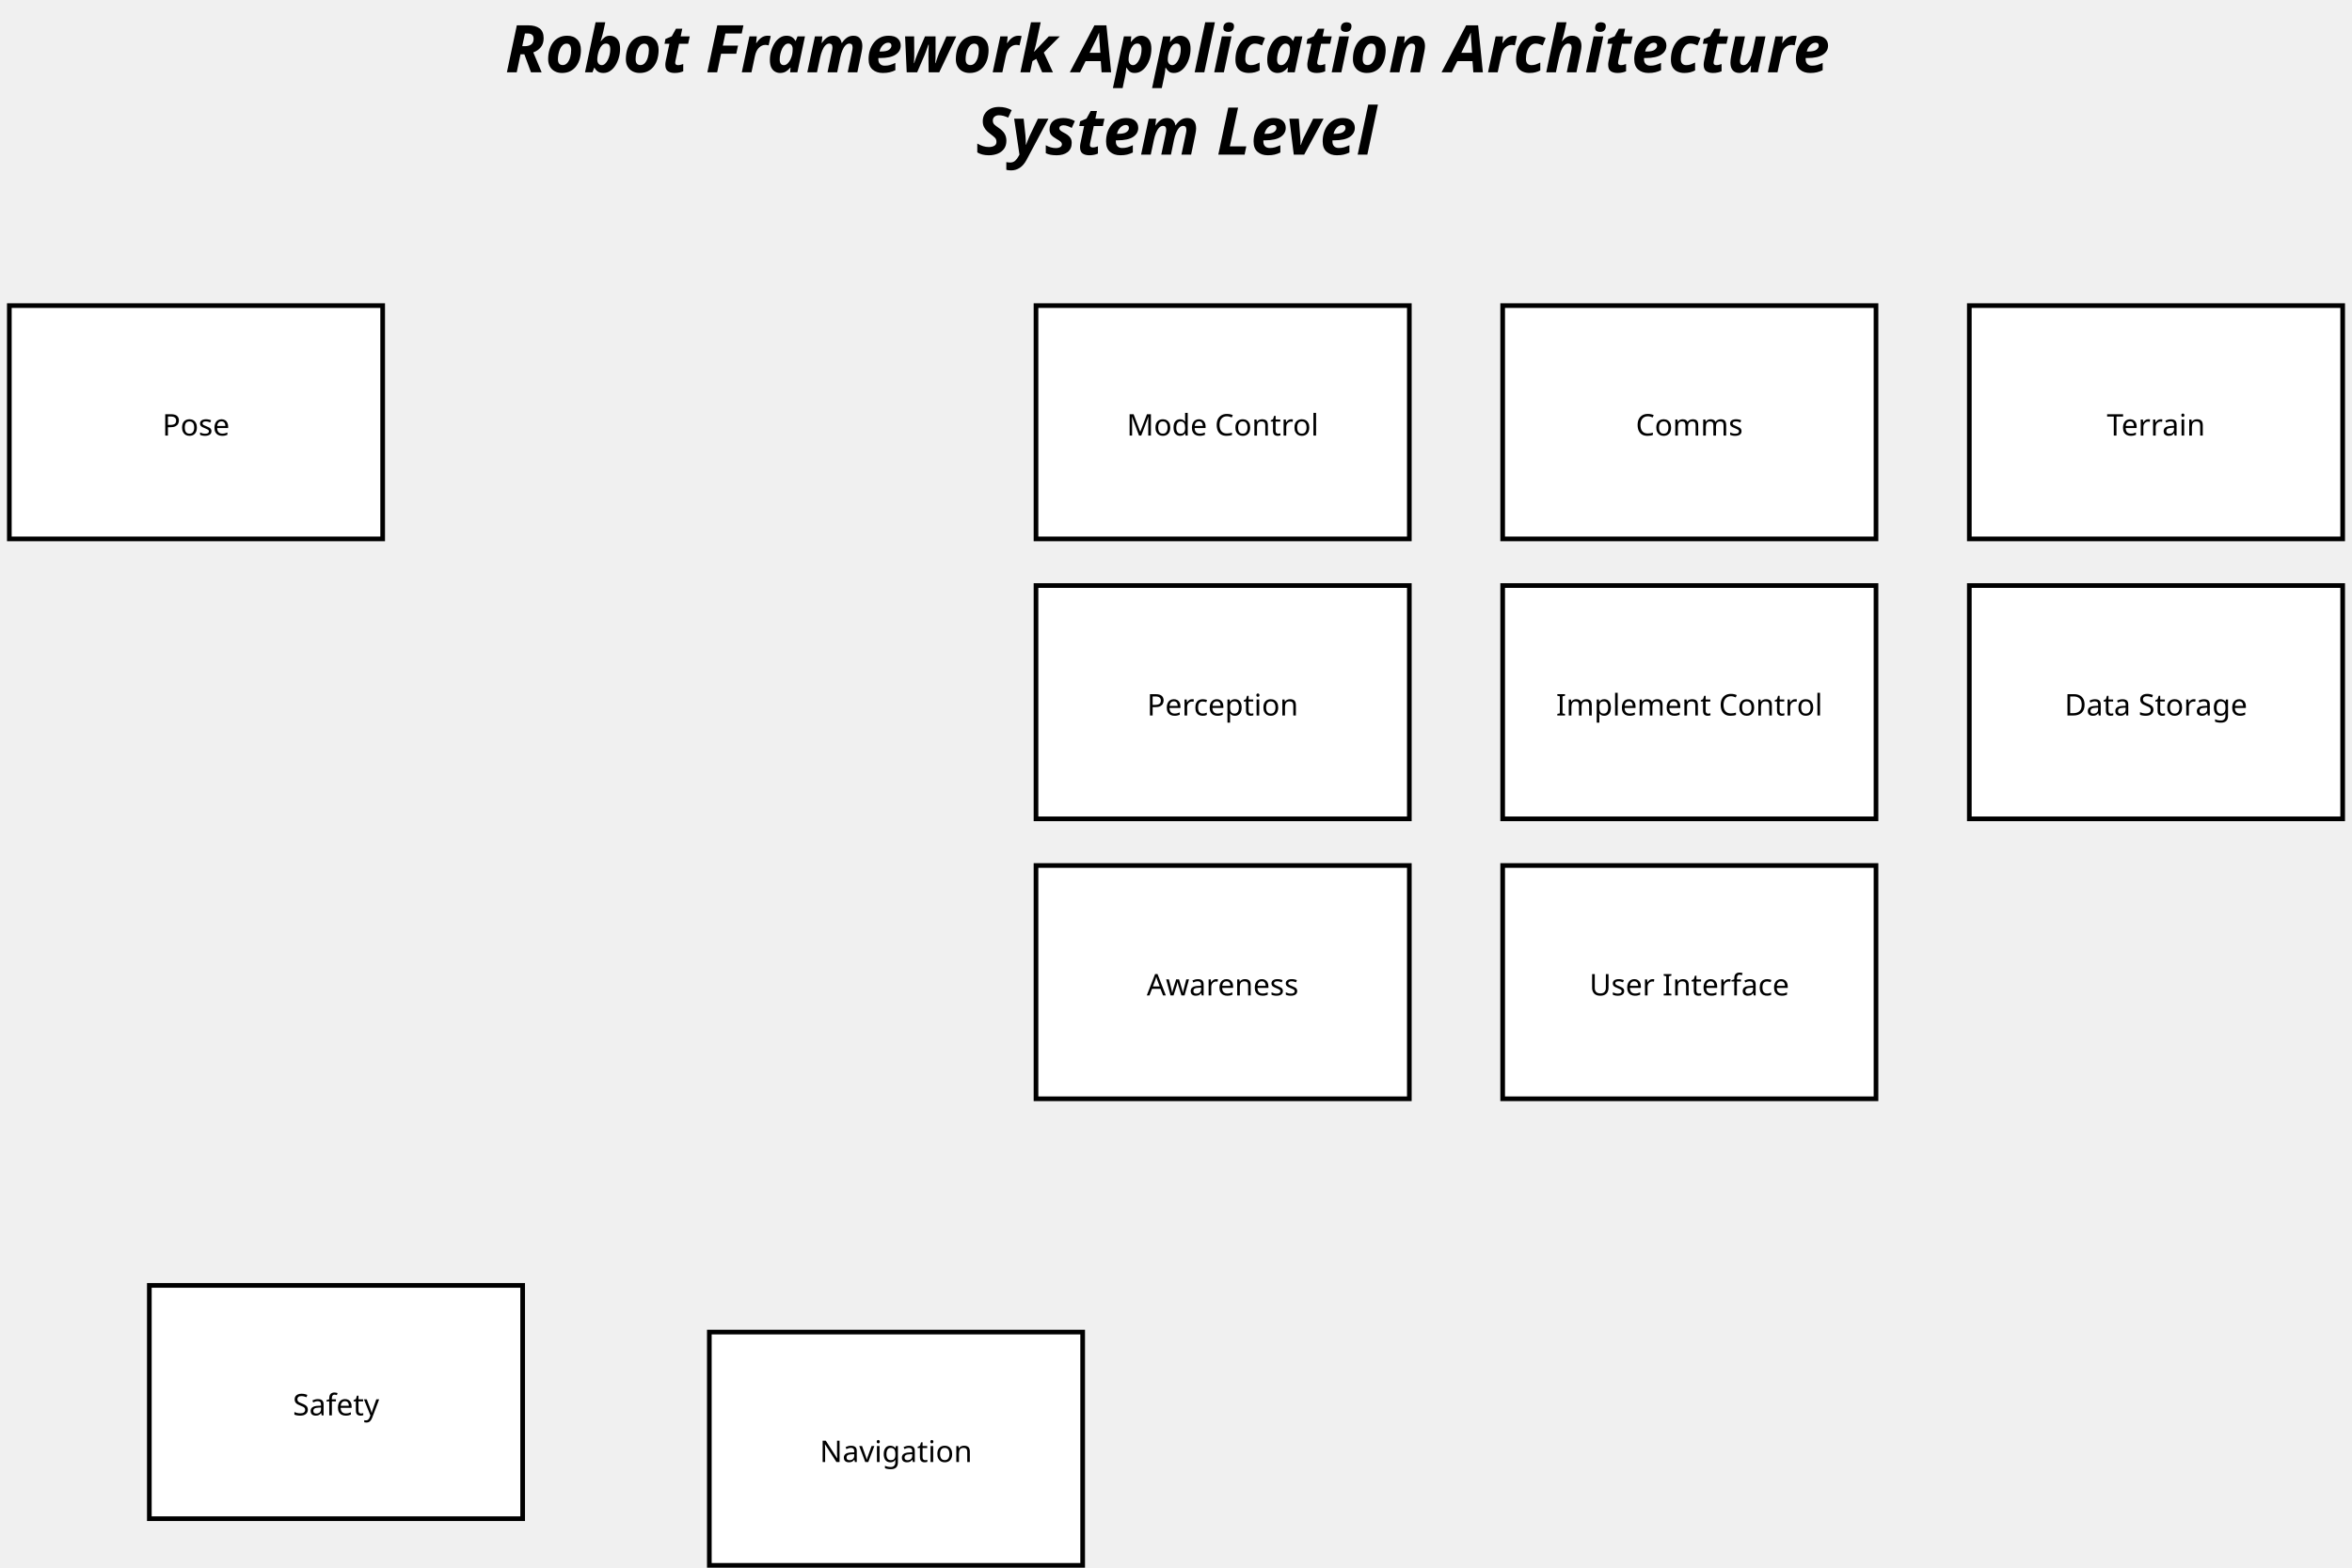
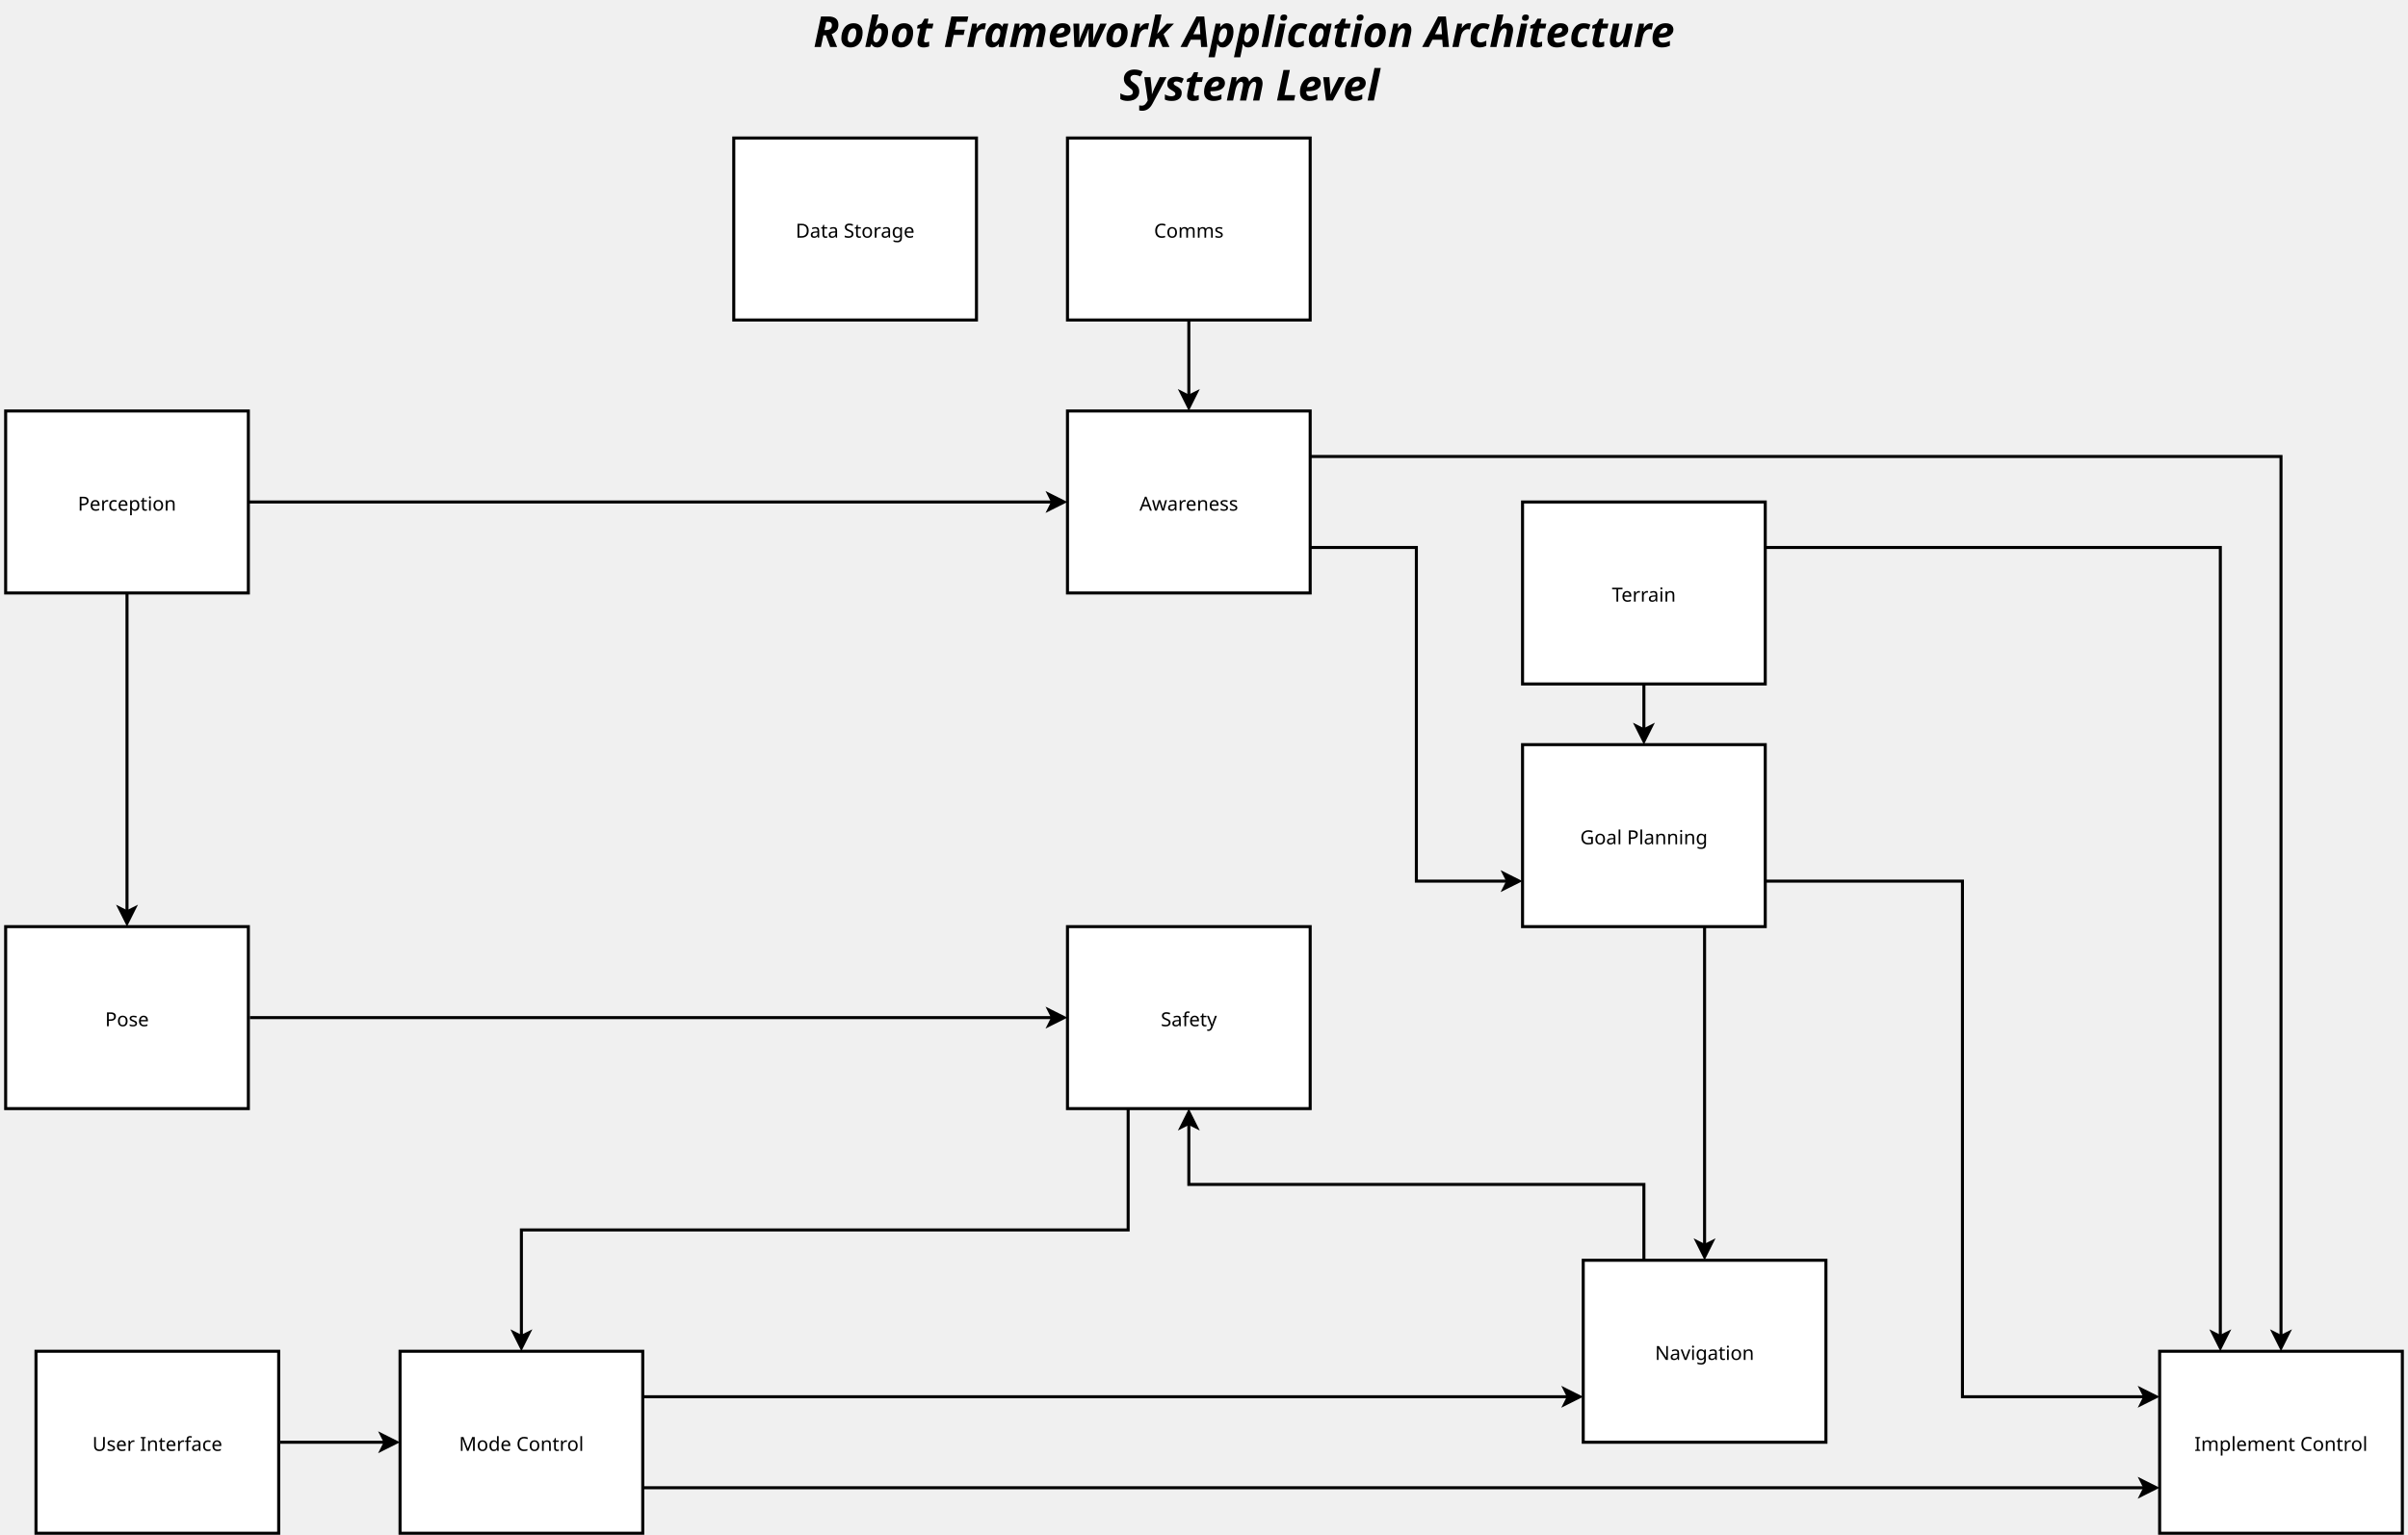
- <svg xmlns="http://www.w3.org/2000/svg" width="51cm" height="34cm" viewBox="-41 9 1002 672">
+ <svg xmlns="http://www.w3.org/2000/svg" width="80cm" height="51cm" viewBox="-361 -11 1582 1012">
  <g id="Background">
    <g>
-       <rect style="fill: #ffffff; fill-opacity: 1; stroke-opacity: 1; stroke-width: 2; stroke: #000000" x="-40" y="140" width="160" height="100" rx="0" ry="0" />
-       <text font-size="12.8" style="fill: #000000; fill-opacity: 1; stroke: none;text-anchor:middle;font-family:sans-serif;font-style:normal;font-weight:normal" x="40" y="195.7">
-         <tspan x="40" y="195.7">Pose</tspan>
+       <rect style="fill: #ffffff; fill-opacity: 1; stroke-opacity: 1; stroke-width: 2; stroke: #000000" x="-360" y="600" width="160" height="120" rx="0" ry="0" />
+       <text font-size="12.8" style="fill: #000000; fill-opacity: 1; stroke: none;text-anchor:middle;font-family:sans-serif;font-style:normal;font-weight:normal" x="-280" y="665.7">
+         <tspan x="-280" y="665.7">Pose</tspan>
      </text>
    </g>
-     <text font-size="28.222" style="fill: #000000; fill-opacity: 1; stroke: none;text-anchor:middle;font-family:Sans;font-style:italic;font-weight:700" x="460" y="40">
-       <tspan x="460" y="40">Robot Framework Application Architecture</tspan>
-       <tspan x="460" y="75.278">System Level</tspan>
+     <text font-size="28.222" style="fill: #000000; fill-opacity: 1; stroke: none;text-anchor:middle;font-family:Sans;font-style:italic;font-weight:700" x="460" y="20">
+       <tspan x="460" y="20">Robot Framework Application Architecture</tspan>
+       <tspan x="460" y="55.278">System Level</tspan>
    </text>
    <g>
-       <rect style="fill: #ffffff; fill-opacity: 1; stroke-opacity: 1; stroke-width: 2; stroke: #000000" x="400" y="140" width="160" height="100" rx="0" ry="0" />
-       <text font-size="12.8" style="fill: #000000; fill-opacity: 1; stroke: none;text-anchor:middle;font-family:sans-serif;font-style:normal;font-weight:normal" x="480" y="195.7">
-         <tspan x="480" y="195.7">Mode Control</tspan>
+       <rect style="fill: #ffffff; fill-opacity: 1; stroke-opacity: 1; stroke-width: 2; stroke: #000000" x="-100" y="880" width="160" height="120" rx="0" ry="0" />
+       <text font-size="12.8" style="fill: #000000; fill-opacity: 1; stroke: none;text-anchor:middle;font-family:sans-serif;font-style:normal;font-weight:normal" x="-20" y="945.7">
+         <tspan x="-20" y="945.7">Mode Control</tspan>
      </text>
    </g>
    <g>
-       <rect style="fill: #ffffff; fill-opacity: 1; stroke-opacity: 1; stroke-width: 2; stroke: #000000" x="20" y="560" width="160" height="100" rx="0" ry="0" />
-       <text font-size="12.8" style="fill: #000000; fill-opacity: 1; stroke: none;text-anchor:middle;font-family:sans-serif;font-style:normal;font-weight:normal" x="100" y="615.7">
-         <tspan x="100" y="615.7">Safety</tspan>
+       <rect style="fill: #ffffff; fill-opacity: 1; stroke-opacity: 1; stroke-width: 2; stroke: #000000" x="340" y="600" width="160" height="120" rx="0" ry="0" />
+       <text font-size="12.8" style="fill: #000000; fill-opacity: 1; stroke: none;text-anchor:middle;font-family:sans-serif;font-style:normal;font-weight:normal" x="420" y="665.7">
+         <tspan x="420" y="665.7">Safety</tspan>
      </text>
    </g>
    <g>
-       <rect style="fill: #ffffff; fill-opacity: 1; stroke-opacity: 1; stroke-width: 2; stroke: #000000" x="260" y="580" width="160" height="100" rx="0" ry="0" />
-       <text font-size="12.8" style="fill: #000000; fill-opacity: 1; stroke: none;text-anchor:middle;font-family:sans-serif;font-style:normal;font-weight:normal" x="340" y="635.7">
-         <tspan x="340" y="635.7">Navigation</tspan>
+       <rect style="fill: #ffffff; fill-opacity: 1; stroke-opacity: 1; stroke-width: 2; stroke: #000000" x="680" y="820" width="160" height="120" rx="0" ry="0" />
+       <text font-size="12.8" style="fill: #000000; fill-opacity: 1; stroke: none;text-anchor:middle;font-family:sans-serif;font-style:normal;font-weight:normal" x="760" y="885.7">
+         <tspan x="760" y="885.7">Navigation</tspan>
      </text>
    </g>
    <g>
-       <rect style="fill: #ffffff; fill-opacity: 1; stroke-opacity: 1; stroke-width: 2; stroke: #000000" x="400" y="260" width="160" height="100" rx="0" ry="0" />
-       <text font-size="12.8" style="fill: #000000; fill-opacity: 1; stroke: none;text-anchor:middle;font-family:sans-serif;font-style:normal;font-weight:normal" x="480" y="315.7">
-         <tspan x="480" y="315.7">Perception</tspan>
+       <rect style="fill: #ffffff; fill-opacity: 1; stroke-opacity: 1; stroke-width: 2; stroke: #000000" x="-360" y="260" width="160" height="120" rx="0" ry="0" />
+       <text font-size="12.8" style="fill: #000000; fill-opacity: 1; stroke: none;text-anchor:middle;font-family:sans-serif;font-style:normal;font-weight:normal" x="-280" y="325.7">
+         <tspan x="-280" y="325.7">Perception</tspan>
      </text>
    </g>
    <g>
-       <rect style="fill: #ffffff; fill-opacity: 1; stroke-opacity: 1; stroke-width: 2; stroke: #000000" x="400" y="380" width="160" height="100" rx="0" ry="0" />
-       <text font-size="12.8" style="fill: #000000; fill-opacity: 1; stroke: none;text-anchor:middle;font-family:sans-serif;font-style:normal;font-weight:normal" x="480" y="435.7">
-         <tspan x="480" y="435.7">Awareness</tspan>
+       <rect style="fill: #ffffff; fill-opacity: 1; stroke-opacity: 1; stroke-width: 2; stroke: #000000" x="340" y="260" width="160" height="120" rx="0" ry="0" />
+       <text font-size="12.8" style="fill: #000000; fill-opacity: 1; stroke: none;text-anchor:middle;font-family:sans-serif;font-style:normal;font-weight:normal" x="420" y="325.7">
+         <tspan x="420" y="325.7">Awareness</tspan>
      </text>
    </g>
    <g>
-       <rect style="fill: #ffffff; fill-opacity: 1; stroke-opacity: 1; stroke-width: 2; stroke: #000000" x="600" y="140" width="160" height="100" rx="0" ry="0" />
-       <text font-size="12.8" style="fill: #000000; fill-opacity: 1; stroke: none;text-anchor:middle;font-family:sans-serif;font-style:normal;font-weight:normal" x="680" y="195.7">
-         <tspan x="680" y="195.7">Comms</tspan>
+       <rect style="fill: #ffffff; fill-opacity: 1; stroke-opacity: 1; stroke-width: 2; stroke: #000000" x="340" y="80" width="160" height="120" rx="0" ry="0" />
+       <text font-size="12.8" style="fill: #000000; fill-opacity: 1; stroke: none;text-anchor:middle;font-family:sans-serif;font-style:normal;font-weight:normal" x="420" y="145.7">
+         <tspan x="420" y="145.7">Comms</tspan>
      </text>
    </g>
    <g>
-       <rect style="fill: #ffffff; fill-opacity: 1; stroke-opacity: 1; stroke-width: 2; stroke: #000000" x="600" y="260" width="160" height="100" rx="0" ry="0" />
-       <text font-size="12.8" style="fill: #000000; fill-opacity: 1; stroke: none;text-anchor:middle;font-family:sans-serif;font-style:normal;font-weight:normal" x="680" y="315.7">
-         <tspan x="680" y="315.7">Implement Control</tspan>
+       <rect style="fill: #ffffff; fill-opacity: 1; stroke-opacity: 1; stroke-width: 2; stroke: #000000" x="1060" y="880" width="160" height="120" rx="0" ry="0" />
+       <text font-size="12.8" style="fill: #000000; fill-opacity: 1; stroke: none;text-anchor:middle;font-family:sans-serif;font-style:normal;font-weight:normal" x="1140" y="945.7">
+         <tspan x="1140" y="945.7">Implement Control</tspan>
      </text>
    </g>
    <g>
-       <rect style="fill: #ffffff; fill-opacity: 1; stroke-opacity: 1; stroke-width: 2; stroke: #000000" x="600" y="380" width="160" height="100" rx="0" ry="0" />
-       <text font-size="12.8" style="fill: #000000; fill-opacity: 1; stroke: none;text-anchor:middle;font-family:sans-serif;font-style:normal;font-weight:normal" x="680" y="435.7">
-         <tspan x="680" y="435.7">User Interface</tspan>
+       <rect style="fill: #ffffff; fill-opacity: 1; stroke-opacity: 1; stroke-width: 2; stroke: #000000" x="-340" y="880" width="160" height="120" rx="0" ry="0" />
+       <text font-size="12.8" style="fill: #000000; fill-opacity: 1; stroke: none;text-anchor:middle;font-family:sans-serif;font-style:normal;font-weight:normal" x="-260" y="945.7">
+         <tspan x="-260" y="945.7">User Interface</tspan>
      </text>
    </g>
    <g>
-       <rect style="fill: #ffffff; fill-opacity: 1; stroke-opacity: 1; stroke-width: 2; stroke: #000000" x="800" y="140" width="160" height="100" rx="0" ry="0" />
-       <text font-size="12.8" style="fill: #000000; fill-opacity: 1; stroke: none;text-anchor:middle;font-family:sans-serif;font-style:normal;font-weight:normal" x="880" y="195.7">
-         <tspan x="880" y="195.7">Terrain</tspan>
+       <rect style="fill: #ffffff; fill-opacity: 1; stroke-opacity: 1; stroke-width: 2; stroke: #000000" x="640" y="320" width="160" height="120" rx="0" ry="0" />
+       <text font-size="12.8" style="fill: #000000; fill-opacity: 1; stroke: none;text-anchor:middle;font-family:sans-serif;font-style:normal;font-weight:normal" x="720" y="385.7">
+         <tspan x="720" y="385.7">Terrain</tspan>
      </text>
    </g>
    <g>
-       <rect style="fill: #ffffff; fill-opacity: 1; stroke-opacity: 1; stroke-width: 2; stroke: #000000" x="800" y="260" width="160" height="100" rx="0" ry="0" />
-       <text font-size="12.8" style="fill: #000000; fill-opacity: 1; stroke: none;text-anchor:middle;font-family:sans-serif;font-style:normal;font-weight:normal" x="880" y="315.7">
-         <tspan x="880" y="315.7">Data Storage</tspan>
+       <rect style="fill: #ffffff; fill-opacity: 1; stroke-opacity: 1; stroke-width: 2; stroke: #000000" x="120" y="80" width="160" height="120" rx="0" ry="0" />
+       <text font-size="12.8" style="fill: #000000; fill-opacity: 1; stroke: none;text-anchor:middle;font-family:sans-serif;font-style:normal;font-weight:normal" x="200" y="145.7">
+         <tspan x="200" y="145.7">Data Storage</tspan>
      </text>
+     </g>
+     <g>
+       <polyline style="fill: none; stroke-opacity: 1; stroke-width: 2; stroke: #000000" points="-198.99,660 70.505,660 70.505,660 330.264,660 " />
+       <polygon style="fill: #000000; fill-opacity: 1; stroke-opacity: 1; stroke-width: 2; stroke: #000000" fill-rule="evenodd" points="337.764,660 327.764,665 330.264,660 327.764,655 " />
+     </g>
+     <g>
+       <polyline style="fill: none; stroke-opacity: 1; stroke-width: 2; stroke: #000000" points="-200,320 70,320 70,320 330.264,320 " />
+       <polygon style="fill: #000000; fill-opacity: 1; stroke-opacity: 1; stroke-width: 2; stroke: #000000" fill-rule="evenodd" points="337.764,320 327.764,325 330.264,320 327.764,315 " />
+     </g>
+     <g>
+       <polyline style="fill: none; stroke-opacity: 1; stroke-width: 2; stroke: #000000" points="420,200 420,230 420,230 420,250.264 " />
+       <polygon style="fill: #000000; fill-opacity: 1; stroke-opacity: 1; stroke-width: 2; stroke: #000000" fill-rule="evenodd" points="420,257.764 415,247.764 420,250.264 425,247.764 " />
+     </g>
+     <g>
+       <polyline style="fill: none; stroke-opacity: 1; stroke-width: 2; stroke: #000000" points="800,350 1100,350 1100,870.264 " />
+       <polygon style="fill: #000000; fill-opacity: 1; stroke-opacity: 1; stroke-width: 2; stroke: #000000" fill-rule="evenodd" points="1100,877.764 1095,867.764 1100,870.264 1105,867.764 " />
+     </g>
+     <g>
+       <polyline style="fill: none; stroke-opacity: 1; stroke-width: 2; stroke: #000000" points="500,290 1140,290 1140,870.264 " />
+       <polygon style="fill: #000000; fill-opacity: 1; stroke-opacity: 1; stroke-width: 2; stroke: #000000" fill-rule="evenodd" points="1140,877.764 1135,867.764 1140,870.264 1145,867.764 " />
+     </g>
+     <g>
+       <polyline style="fill: none; stroke-opacity: 1; stroke-width: 2; stroke: #000000" points="380,720 380,800 -20,800 -20,870.264 " />
+       <polygon style="fill: #000000; fill-opacity: 1; stroke-opacity: 1; stroke-width: 2; stroke: #000000" fill-rule="evenodd" points="-20,877.764 -25,867.764 -20,870.264 -15,867.764 " />
+     </g>
+     <g>
+       <polyline style="fill: none; stroke-opacity: 1; stroke-width: 2; stroke: #000000" points="60,910 370,910 370,910 670.264,910 " />
+       <polygon style="fill: #000000; fill-opacity: 1; stroke-opacity: 1; stroke-width: 2; stroke: #000000" fill-rule="evenodd" points="677.764,910 667.764,915 670.264,910 667.764,905 " />
+     </g>
+     <g>
+       <polyline style="fill: none; stroke-opacity: 1; stroke-width: 2; stroke: #000000" points="60,970 560,970 560,970 1050.26,970 " />
+       <polygon style="fill: #000000; fill-opacity: 1; stroke-opacity: 1; stroke-width: 2; stroke: #000000" fill-rule="evenodd" points="1057.76,970 1047.76,975 1050.26,970 1047.76,965 " />
+     </g>
+     <g>
+       <polyline style="fill: none; stroke-opacity: 1; stroke-width: 2; stroke: #000000" points="-178.99,940 -139.495,940 -139.495,940 -109.736,940 " />
+       <polygon style="fill: #000000; fill-opacity: 1; stroke-opacity: 1; stroke-width: 2; stroke: #000000" fill-rule="evenodd" points="-102.236,940 -112.236,945 -109.736,940 -112.236,935 " />
+     </g>
+     <g>
+       <rect style="fill: #ffffff; fill-opacity: 1; stroke-opacity: 1; stroke-width: 2; stroke: #000000" x="640" y="480" width="160" height="120" rx="0" ry="0" />
+       <text font-size="12.8" style="fill: #000000; fill-opacity: 1; stroke: none;text-anchor:middle;font-family:sans-serif;font-style:normal;font-weight:normal" x="720" y="545.7">
+         <tspan x="720" y="545.7">Goal Planning</tspan>
+       </text>
+     </g>
+     <g>
+       <polyline style="fill: none; stroke-opacity: 1; stroke-width: 2; stroke: #000000" points="760,600 760,710 760,710 760,810.264 " />
+       <polygon style="fill: #000000; fill-opacity: 1; stroke-opacity: 1; stroke-width: 2; stroke: #000000" fill-rule="evenodd" points="760,817.764 755,807.764 760,810.264 765,807.764 " />
+     </g>
+     <g>
+       <polyline style="fill: none; stroke-opacity: 1; stroke-width: 2; stroke: #000000" points="800,570 930,570 930,910 1050.26,910 " />
+       <polygon style="fill: #000000; fill-opacity: 1; stroke-opacity: 1; stroke-width: 2; stroke: #000000" fill-rule="evenodd" points="1057.76,910 1047.76,915 1050.26,910 1047.76,905 " />
+     </g>
+     <g>
+       <polyline style="fill: none; stroke-opacity: 1; stroke-width: 2; stroke: #000000" points="720,440 720,460 720,460 720,470.264 " />
+       <polygon style="fill: #000000; fill-opacity: 1; stroke-opacity: 1; stroke-width: 2; stroke: #000000" fill-rule="evenodd" points="720,477.764 715,467.764 720,470.264 725,467.764 " />
+     </g>
+     <g>
+       <polyline style="fill: none; stroke-opacity: 1; stroke-width: 2; stroke: #000000" points="500,350 570,350 570,570 630.264,570 " />
+       <polygon style="fill: #000000; fill-opacity: 1; stroke-opacity: 1; stroke-width: 2; stroke: #000000" fill-rule="evenodd" points="637.764,570 627.764,575 630.264,570 627.764,565 " />
+     </g>
+     <g>
+       <polyline style="fill: none; stroke-opacity: 1; stroke-width: 2; stroke: #000000" points="720,820 720,770 420,770 420,729.736 " />
+       <polygon style="fill: #000000; fill-opacity: 1; stroke-opacity: 1; stroke-width: 2; stroke: #000000" fill-rule="evenodd" points="420,722.236 425,732.236 420,729.736 415,732.236 " />
+     </g>
+     <g>
+       <polyline style="fill: none; stroke-opacity: 1; stroke-width: 2; stroke: #000000" points="-280,380 -280,490 -280,490 -280,590.264 " />
+       <polygon style="fill: #000000; fill-opacity: 1; stroke-opacity: 1; stroke-width: 2; stroke: #000000" fill-rule="evenodd" points="-280,597.764 -285,587.764 -280,590.264 -275,587.764 " />
    </g>
  </g>
</svg>
